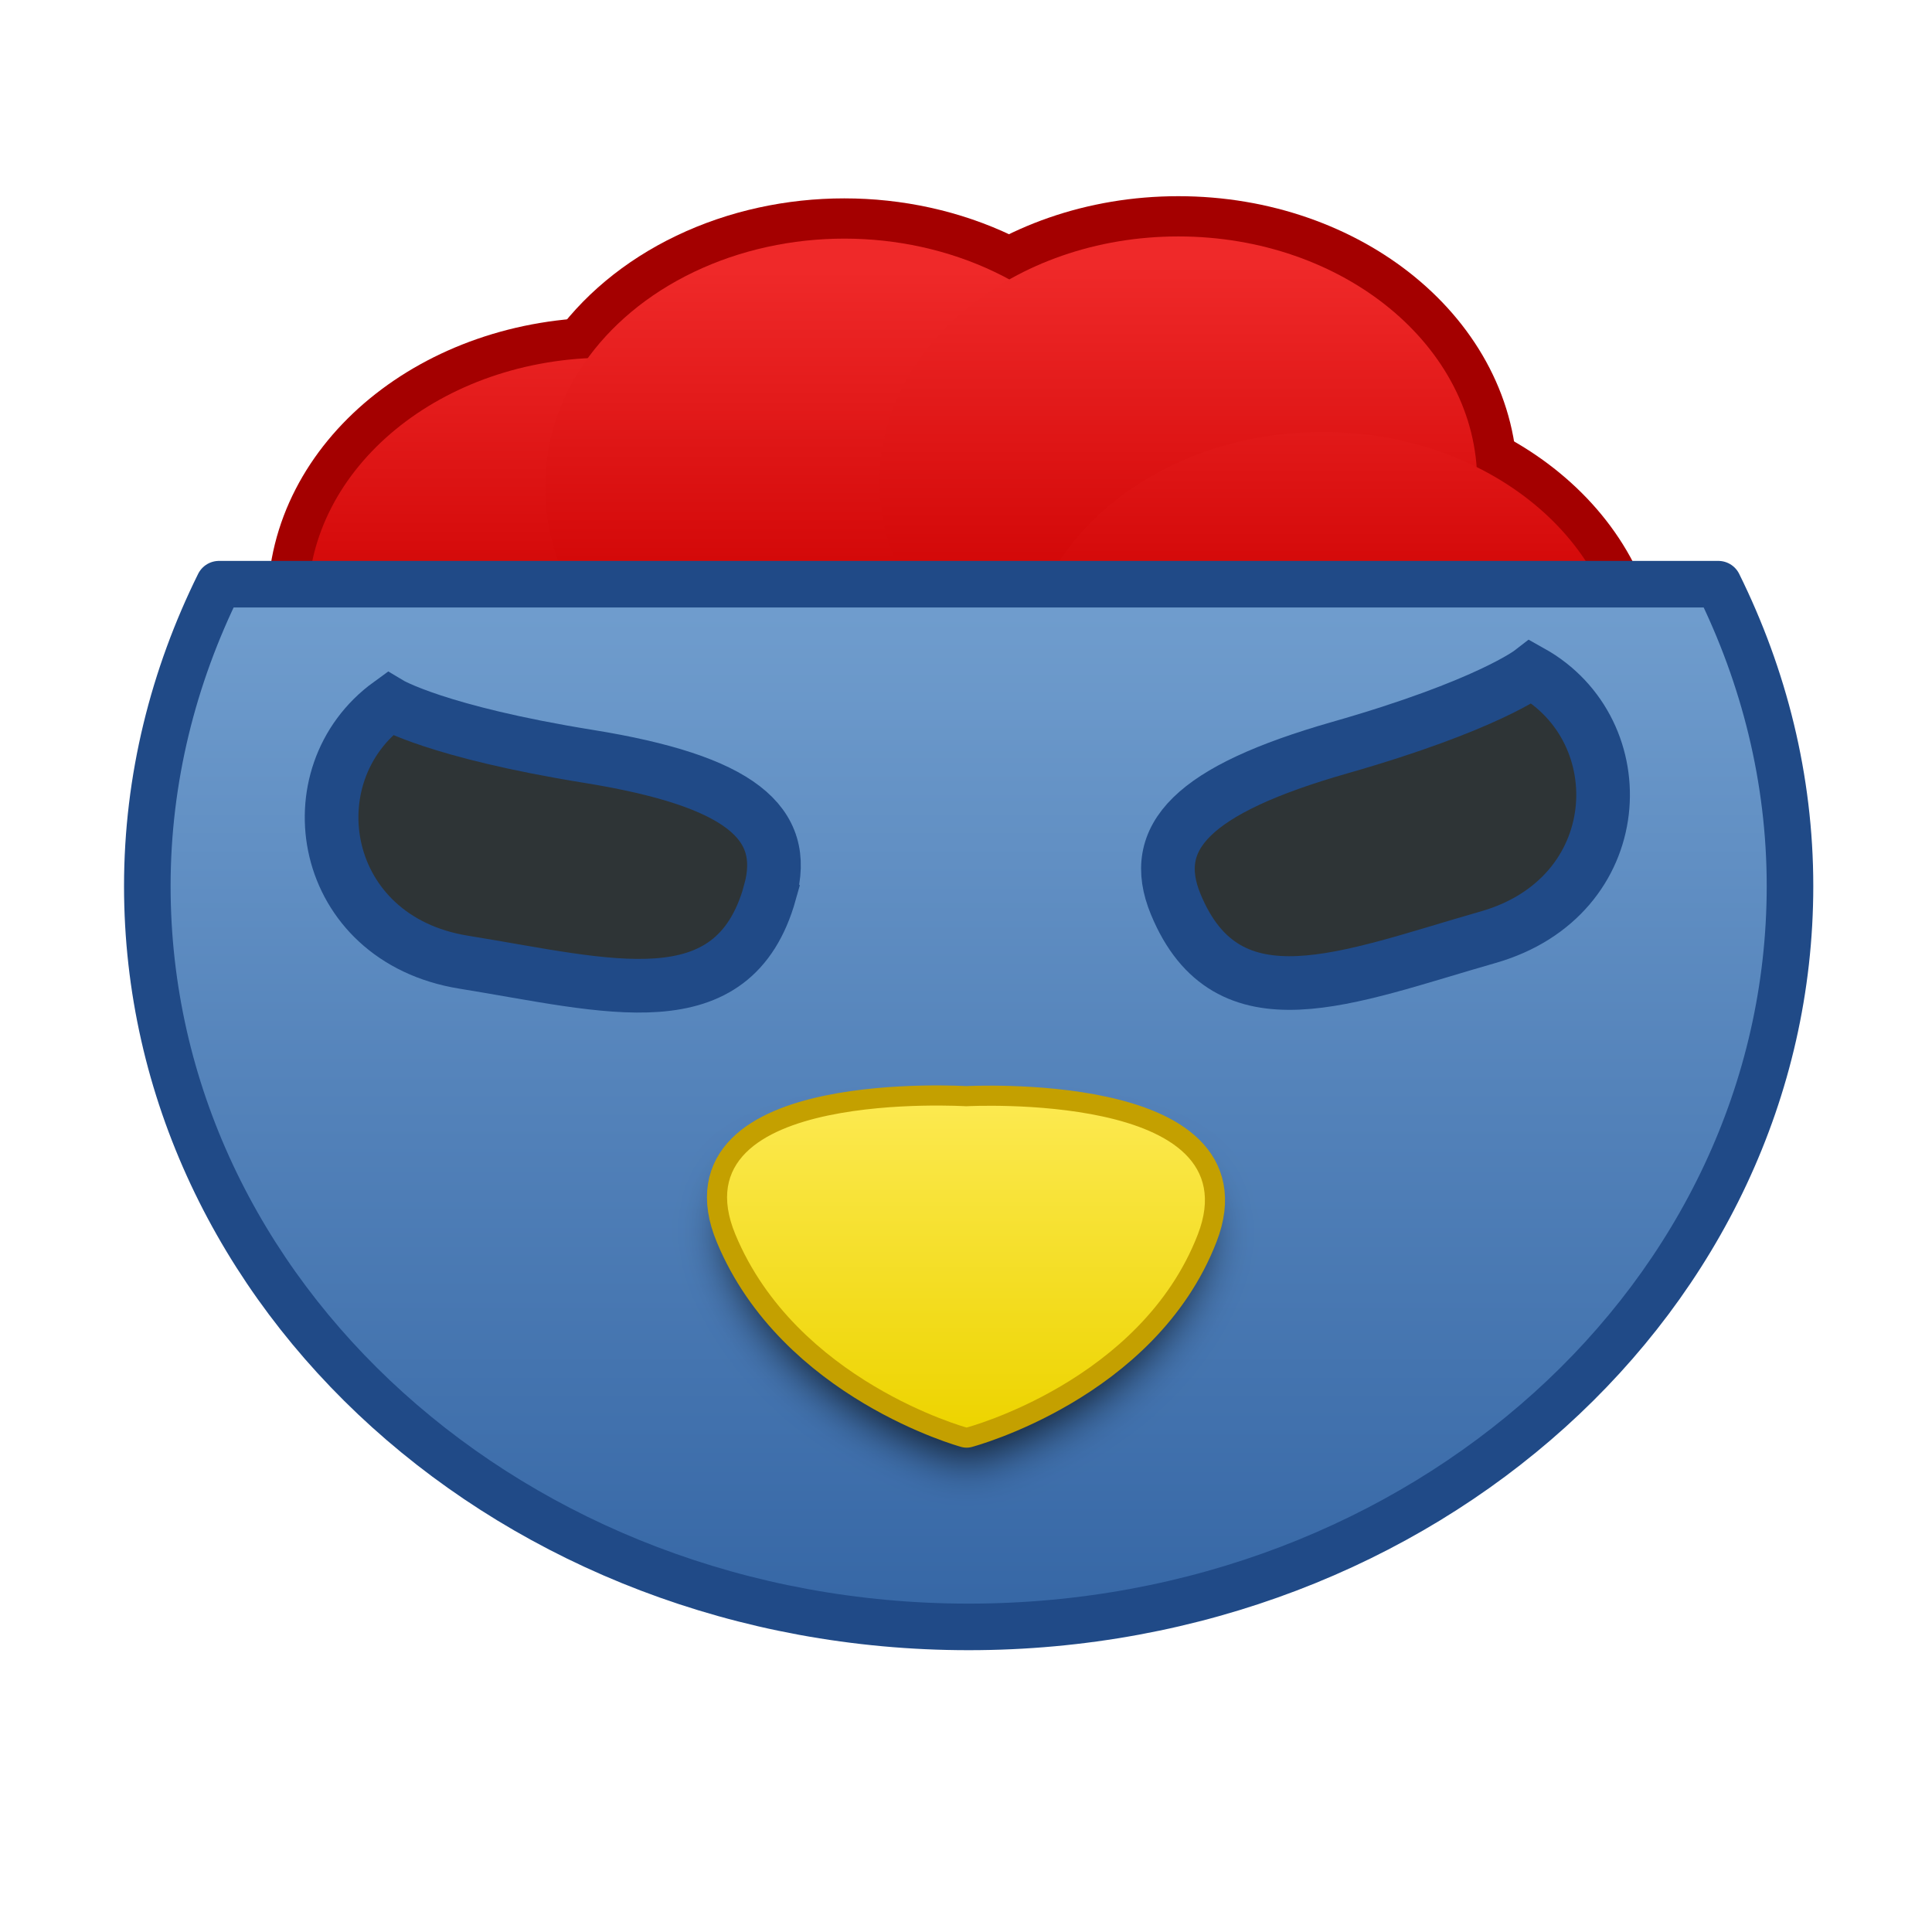
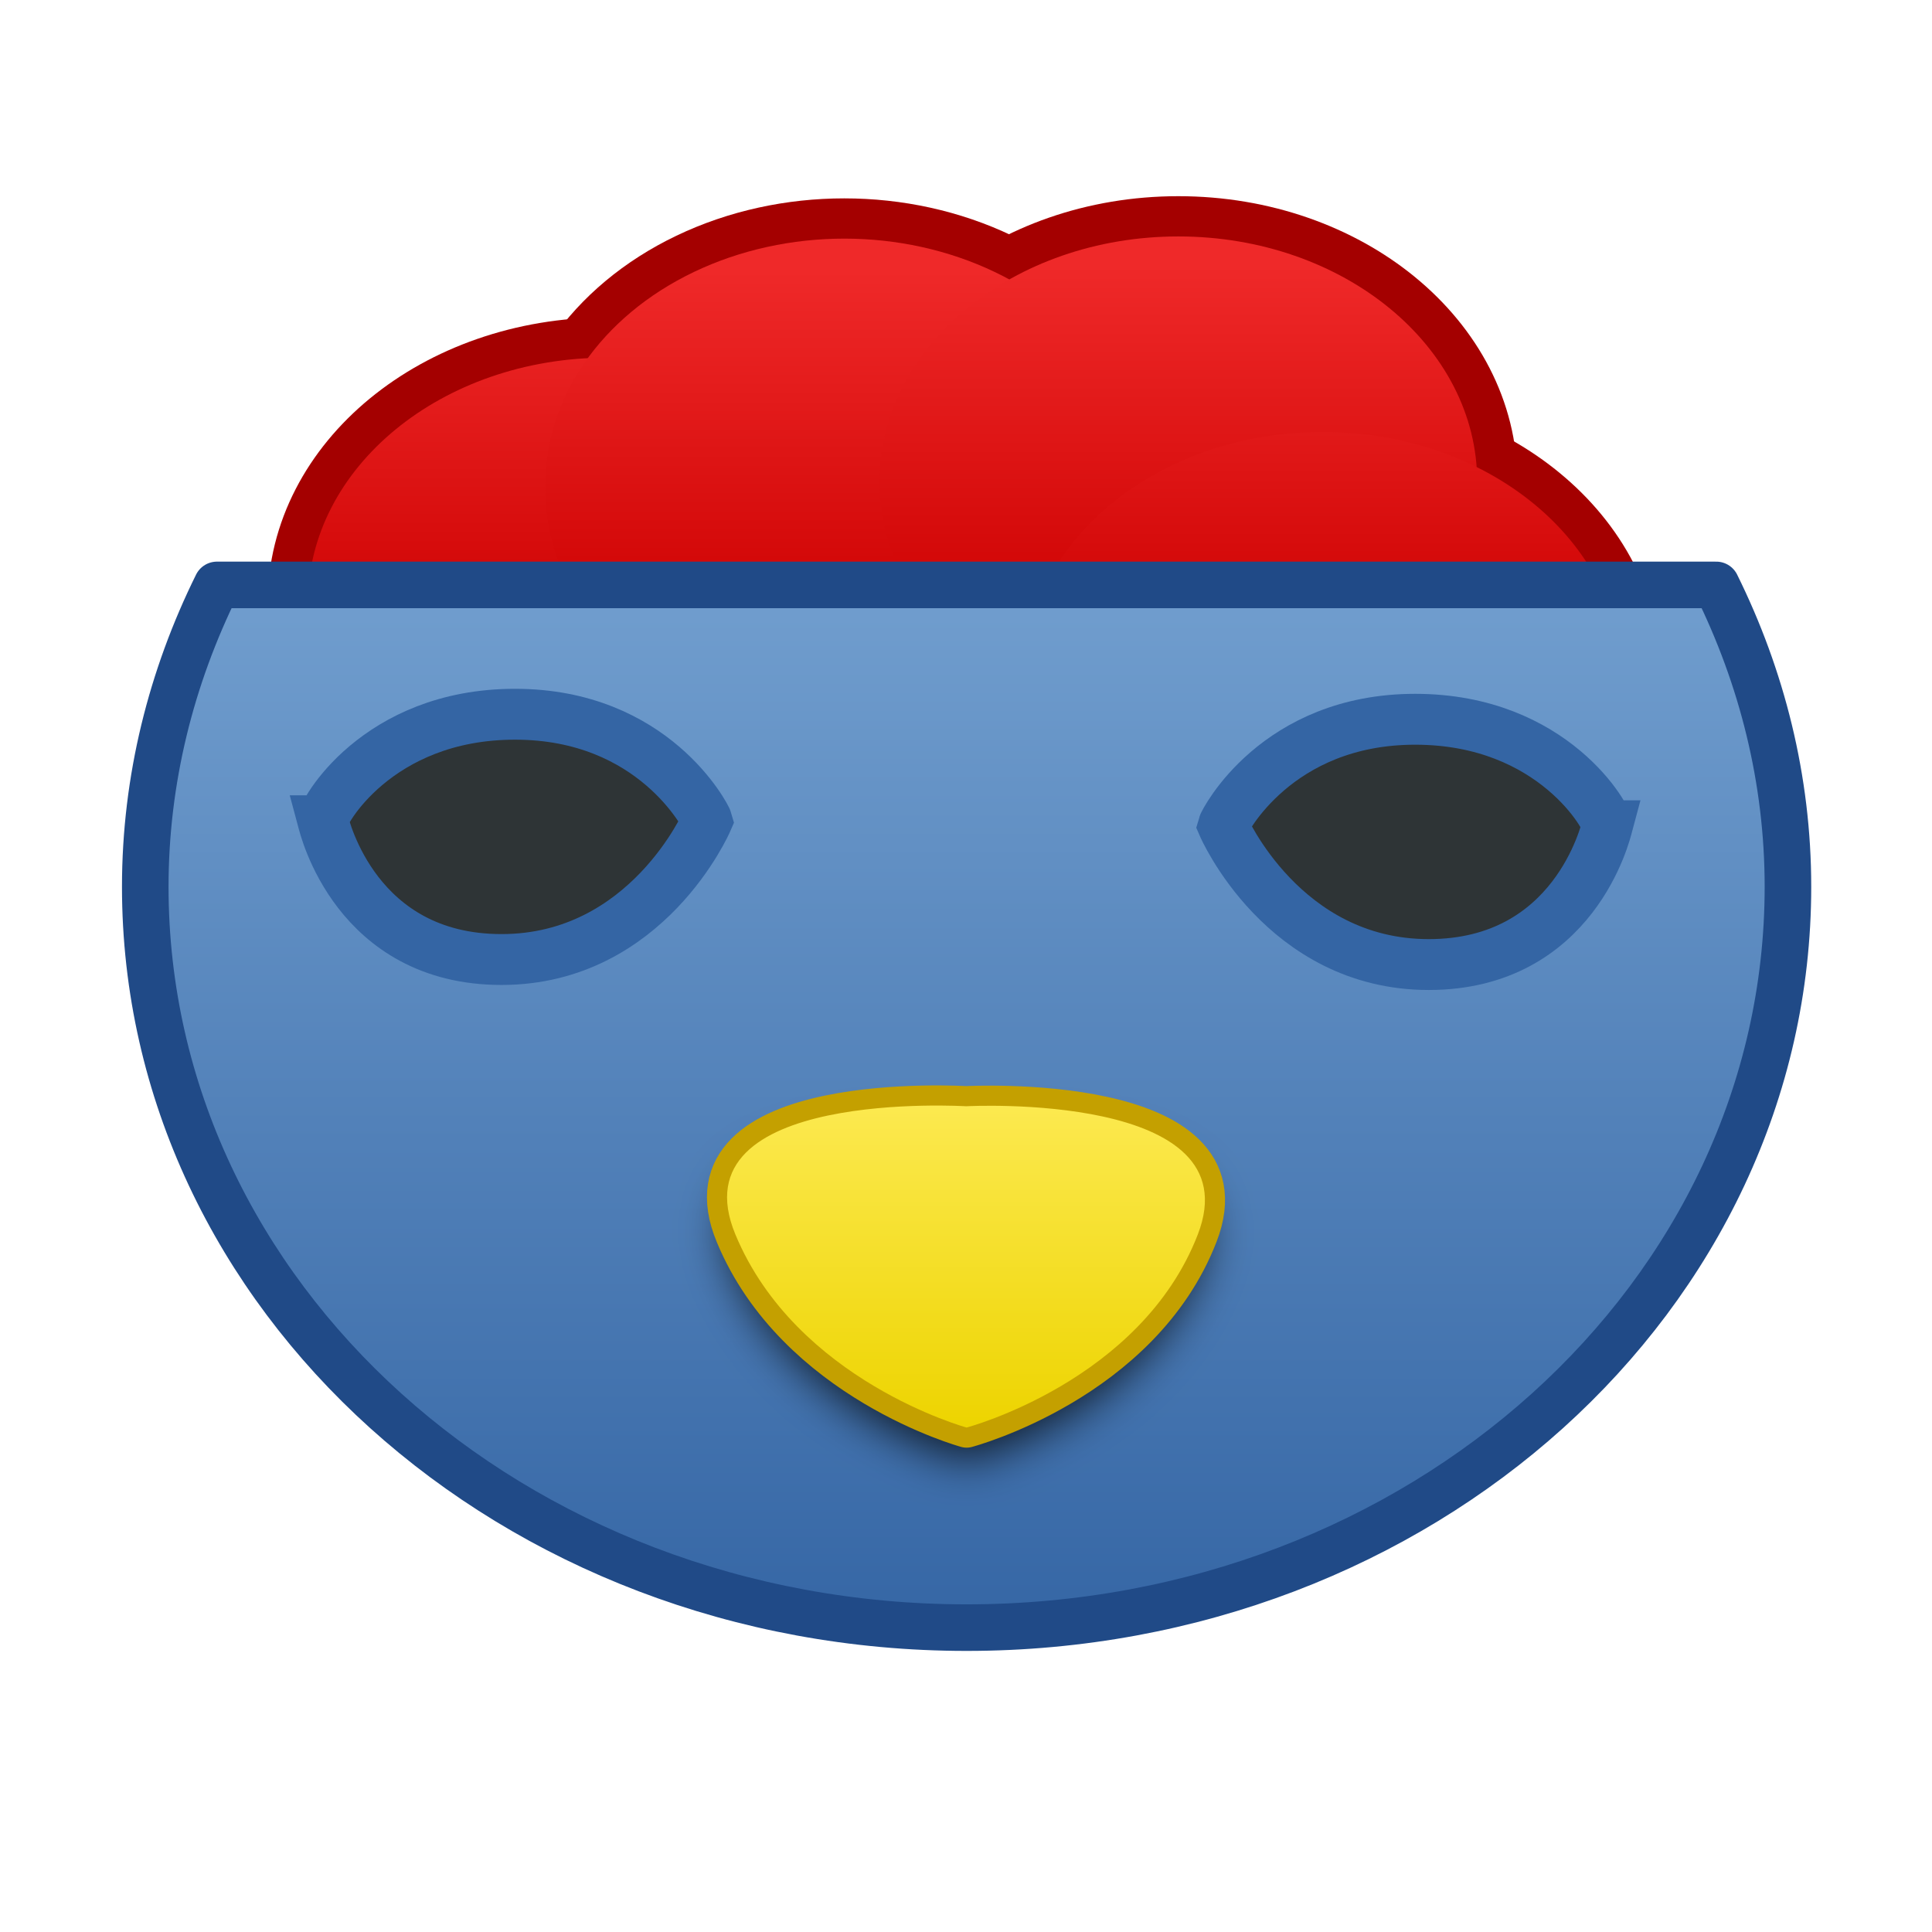
<svg xmlns="http://www.w3.org/2000/svg" xmlns:xlink="http://www.w3.org/1999/xlink" width="48px" height="48px" id="svg2993" version="1.1">
  <defs id="defs2995">
+     <linearGradient id="linearGradient3845">
+       <stop style="stop-color:#aeaead;stop-opacity:1;" offset="0" id="stop3847" />
+       <stop style="stop-color:#eeeeec;stop-opacity:0;" offset="1" id="stop3849" />
+     </linearGradient>
    <linearGradient id="linearGradient3882">
      <stop style="stop-color:#babdb6;stop-opacity:1;" offset="0" id="stop3884" />
      <stop style="stop-color:#eeeeec;stop-opacity:1;" offset="1" id="stop3886" />
    </linearGradient>
    <linearGradient id="linearGradient3872">
      <stop id="stop3880" offset="0" style="stop-color:#e0e2dd;stop-opacity:1;" />
      <stop style="stop-color:#eeeeec;stop-opacity:1;" offset="1" id="stop3876" />
    </linearGradient>
    <linearGradient id="linearGradient4114">
      <stop style="stop-color:#edd400;stop-opacity:1;" offset="0" id="stop4116" />
      <stop style="stop-color:#fce94f;stop-opacity:1;" offset="1" id="stop4118" />
    </linearGradient>
    <linearGradient id="linearGradient3939">
      <stop style="stop-color:#ef2929;stop-opacity:1;" offset="0" id="stop3941" />
      <stop style="stop-color:#cc0000;stop-opacity:1;" offset="1" id="stop3943" />
    </linearGradient>
    <linearGradient id="linearGradient3820">
      <stop style="stop-color:#eeeeec;stop-opacity:1;" offset="0" id="stop3822" />
      <stop style="stop-color:#eeeeec;stop-opacity:0;" offset="1" id="stop3824" />
    </linearGradient>
    <linearGradient id="linearGradient3903">
      <stop style="stop-color:#eeeeec;stop-opacity:1;" offset="0" id="stop3905" />
      <stop style="stop-color:#ffffff;stop-opacity:0;" offset="1" id="stop3907" />
    </linearGradient>
    <linearGradient id="linearGradient3891">
      <stop style="stop-color:#2e3436;stop-opacity:1;" offset="0" id="stop3893" />
      <stop style="stop-color:#eeeeec;stop-opacity:1;" offset="1" id="stop3895" />
    </linearGradient>
    <linearGradient id="linearGradient3883">
      <stop style="stop-color:#2e3436;stop-opacity:1;" offset="0" id="stop3885" />
      <stop style="stop-color:#2e3436;stop-opacity:0;" offset="1" id="stop3887" />
    </linearGradient>
    <linearGradient id="linearGradient3801">
      <stop style="stop-color:#f57900;stop-opacity:1;" offset="0" id="stop3803" />
      <stop style="stop-color:#fcaf3e;stop-opacity:1;" offset="1" id="stop3805" />
    </linearGradient>
    <linearGradient id="linearGradient3784">
      <stop style="stop-color:#3465a4;stop-opacity:1;" offset="0" id="stop3786" />
      <stop style="stop-color:#729fcf;stop-opacity:1;" offset="1" id="stop3788" />
    </linearGradient>
-     <linearGradient xlink:href="#linearGradient3784" id="linearGradient3790" x1="2.515" y1="44.204" x2="2.515" y2="17.14" gradientUnits="userSpaceOnUse" gradientTransform="translate(0.5662911,-3.204602)" />
+     <linearGradient xlink:href="#linearGradient3784" id="linearGradient3790" x1="2.515" y1="44.204" x2="2.515" y2="17.14" gradientUnits="userSpaceOnUse" gradientTransform="translate(0.5149951,-3.186731)" />
    <linearGradient xlink:href="#linearGradient3801" id="linearGradient3808" gradientUnits="userSpaceOnUse" gradientTransform="matrix(0.680266,0,0,0.680266,7.673616,16.61139)" x1="24" y1="39.08" x2="23.87" y2="31.379" />
    <radialGradient xlink:href="#linearGradient3820" id="radialGradient3828" cx="23.093" cy="31.611" fx="23.093" fy="31.611" r="3.826" gradientTransform="matrix(1.135759,-1.098012,0.9194646,0.9510735,-31.29284,32.15095)" gradientUnits="userSpaceOnUse" spreadMethod="reflect" />
    <linearGradient xlink:href="#linearGradient4114" id="linearGradient3024" gradientUnits="userSpaceOnUse" gradientTransform="matrix(1.058086,0,0,0.5787752,-1.379071,12.84868)" x1="24" y1="39.08" x2="24" y2="28" />
    <filter id="filter3842" x="-0.115" width="1.231" y="-0.171" height="1.342">
      <feGaussianBlur stdDeviation="0.571" id="feGaussianBlur3844" />
    </filter>
    <linearGradient xlink:href="#linearGradient3939" id="linearGradient4031" gradientUnits="userSpaceOnUse" x1="25.065" y1="7.359" x2="25.065" y2="16.558" />
    <linearGradient xlink:href="#linearGradient3939" id="linearGradient4033" gradientUnits="userSpaceOnUse" x1="18.94" y1="9.921" x2="18.94" y2="19.171" />
    <linearGradient xlink:href="#linearGradient3939" id="linearGradient4035" gradientUnits="userSpaceOnUse" x1="11.44" y1="9.921" x2="11.44" y2="19.186" />
    <linearGradient xlink:href="#linearGradient3939" id="linearGradient4043" gradientUnits="userSpaceOnUse" x1="7.315" y1="5.671" x2="7.315" y2="14.695" />
    <linearGradient xlink:href="#linearGradient4114" id="linearGradient4128" x1="24.015" y1="35.467" x2="24.015" y2="27.485" gradientUnits="userSpaceOnUse" />
    <linearGradient xlink:href="#linearGradient4114" id="linearGradient3046" gradientUnits="userSpaceOnUse" x1="24.015" y1="35.467" x2="24.015" y2="27.485" gradientTransform="translate(-0.2651651,-9.269906)" />
+     <radialGradient xlink:href="#linearGradient3845" id="radialGradient3853" cx="12.552" cy="18.216" fx="12.552" fy="18.216" r="4.61" gradientTransform="matrix(1.31183,1.4628518e-7,-1.1740685e-7,1.05286,-3.914025,0.01832768)" gradientUnits="userSpaceOnUse" />
  </defs>
  <g id="layer1">
    <g id="g3904" style="stroke:#a40000;stroke-opacity:1;stroke-width:2;stroke-miterlimit:4;stroke-dasharray:none">
      <path style="fill:url(#linearGradient4031);fill-opacity:1;stroke:#a40000;stroke-opacity:1;stroke-width:2;stroke-miterlimit:4;stroke-dasharray:none" id="path3906" d="m 22.539,15.296 c 0,3.368 -3.324,6.099 -7.425,6.099 -4.101,0 -7.425,-2.731 -7.425,-6.099 0,-3.368 3.324,-6.099 7.425,-6.099 4.101,0 7.425,2.731 7.425,6.099 z" transform="translate(-0.0392136,-0.3106602)" />
      <path d="m 22.539,15.296 a 7.425,6.099 0 1 1 -14.849,0 7.425,6.099 0 1 1 14.849,0 z" id="path3908" style="fill:url(#linearGradient4033);fill-opacity:1;stroke:#a40000;stroke-opacity:1;stroke-width:2;stroke-miterlimit:4;stroke-dasharray:none" transform="translate(5.862012,-3.197735)" />
      <path transform="translate(14.16163,-3.322735)" style="fill:url(#linearGradient4035);fill-opacity:1;stroke:#a40000;stroke-opacity:1;stroke-width:2;stroke-miterlimit:4;stroke-dasharray:none" id="path3910" d="m 22.539,15.296 c 0,3.368 -3.324,6.099 -7.425,6.099 -4.101,0 -7.425,-2.731 -7.425,-6.099 0,-3.368 3.324,-6.099 7.425,-6.099 4.101,0 7.425,2.731 7.425,6.099 z" />
      <path d="m 22.539,15.296 c 0,3.368 -3.324,6.099 -7.425,6.099 -4.101,0 -7.425,-2.731 -7.425,-6.099 0,-3.368 3.324,-6.099 7.425,-6.099 4.101,0 7.425,2.731 7.425,6.099 z" id="path3912" style="fill:url(#linearGradient4043);fill-opacity:1;stroke:#a40000;stroke-opacity:1;stroke-width:2;stroke-miterlimit:4;stroke-dasharray:none" transform="translate(17.74498,1.534783)" />
    </g>
    <g id="g4045">
      <path transform="translate(-0.0392136,-0.3106602)" d="m 22.539,15.296 c 0,3.368 -3.324,6.099 -7.425,6.099 -4.101,0 -7.425,-2.731 -7.425,-6.099 0,-3.368 3.324,-6.099 7.425,-6.099 4.101,0 7.425,2.731 7.425,6.099 z" id="path3796" style="fill:url(#linearGradient4031);fill-opacity:1;stroke:none" />
      <path transform="translate(5.862012,-3.197735)" style="fill:url(#linearGradient4033);fill-opacity:1;stroke:none" id="path3798" d="m 22.539,15.296 a 7.425,6.099 0 1 1 -14.849,0 7.425,6.099 0 1 1 14.849,0 z" />
      <path d="m 22.539,15.296 c 0,3.368 -3.324,6.099 -7.425,6.099 -4.101,0 -7.425,-2.731 -7.425,-6.099 0,-3.368 3.324,-6.099 7.425,-6.099 4.101,0 7.425,2.731 7.425,6.099 z" id="path3800" style="fill:url(#linearGradient4035);fill-opacity:1;stroke:none" transform="translate(14.16163,-3.322735)" />
      <path transform="translate(17.74498,1.534783)" style="fill:url(#linearGradient4043);fill-opacity:1;stroke:none" id="path3802" d="m 22.539,15.296 c 0,3.368 -3.324,6.099 -7.425,6.099 -4.101,0 -7.425,-2.731 -7.425,-6.099 0,-3.368 3.324,-6.099 7.425,-6.099 4.101,0 7.425,2.731 7.425,6.099 z" />
    </g>
-     <path style="fill:url(#linearGradient3790);fill-opacity:1;stroke:#204a87;stroke-width:1.157;stroke-linecap:square;stroke-linejoin:round;stroke-miterlimit:4;stroke-opacity:1;stroke-dasharray:none" d="m 5.441,14.514 c -1.133,2.291 -1.781,4.829 -1.781,7.5 0,10.174 9.128,18.406 20.406,18.406 11.278,0 20.406,-8.232 20.406,-18.406 0,-2.671 -0.648,-5.209 -1.781,-7.5 l -37.25,0 z" id="path3006" />
+     <path style="fill:url(#linearGradient3790);fill-opacity:1;stroke:#204a87;stroke-width:1.157;stroke-linecap:square;stroke-linejoin:round;stroke-miterlimit:4;stroke-opacity:1;stroke-dasharray:none" d="m 5.39,14.532 c -1.133,2.291 -1.781,4.829 -1.781,7.5 0,10.174 9.128,18.406 20.406,18.406 11.278,0 20.406,-8.232 20.406,-18.406 0,-2.671 -0.648,-5.209 -1.781,-7.5 l -37.25,0 z" id="path3006" />
    <path d="m 24.015,28.281 0,7.982 c 0,0 -4.232,-1.158 -5.744,-4.796 -1.512,-3.638 5.744,-3.186 5.744,-3.186 z m 0,-1.56e-4 0,7.982 c 0,0 4.332,-1.146 5.744,-4.796 1.379,-3.565 -5.744,-3.187 -5.744,-3.187 z" style="fill:#000000;fill-opacity:1;stroke:none;opacity:0.777;filter:url(#filter3842)" id="path3824" />
    <path d="m 24.015,27.485 0,7.982 c 0,0 -4.232,-1.158 -5.744,-4.796 -1.512,-3.638 5.744,-3.186 5.744,-3.186 z m 0,-1.56e-4 0,7.982 c 0,0 4.332,-1.146 5.744,-4.796 1.379,-3.565 -5.744,-3.187 -5.744,-3.187 z" style="fill:url(#linearGradient3024);fill-opacity:1;stroke:#c4a000;stroke-linejoin:round" id="path3026" />
    <path id="path3037" style="fill:url(#linearGradient4128);fill-opacity:1;stroke:none" d="m 24.015,27.485 0,7.982 c 0,0 -4.232,-1.158 -5.744,-4.796 -1.512,-3.638 5.744,-3.186 5.744,-3.186 z m 0,-1.56e-4 0,7.982 c 0,0 4.332,-1.146 5.744,-4.796 1.379,-3.565 -5.744,-3.187 -5.744,-3.187 z" />
-     <path style="fill:#2e3436;stroke:#204a87;stroke-width:1.333" d="m 19.129,22.175 c -0.909,3.245 -4.016,2.31 -7.61,1.73 C 7.924,23.325 7.241,19.25 9.681,17.48 c 0,0 1.171,0.704 4.94,1.312 3.769,0.608 4.994,1.647 4.507,3.382 z" id="path3049" />
-     <path id="path3052" d="m 29.21,22.465 c 1.286,3.115 4.26,1.82 7.761,0.82 3.501,-1 3.698,-5.127 1.066,-6.596 0,0 -1.079,0.838 -4.75,1.886 -3.671,1.049 -4.764,2.225 -4.077,3.89 z" style="fill:#2e3436;stroke:#204a87;stroke-width:1.333" />
+     <path id="path3831" d="m 39.932,20.516 c 0.04,-0.149 -1.321,-2.646 -4.772,-2.646 -3.452,1e-6 -4.748,2.557 -4.772,2.646 0,0 1.488,3.448 5.108,3.448 3.619,0 4.397,-3.299 4.437,-3.448 z" style="fill:#2e3436;stroke:#3465a4;stroke-width:1.264" />
+     <path style="fill:#2e3436;stroke:#3465a4;stroke-width:1.264" d="m 8.024,20.391 c -0.04,-0.149 1.321,-2.646 4.772,-2.646 3.452,1e-6 4.748,2.557 4.772,2.646 0,0 -1.488,3.448 -5.108,3.448 -3.619,0 -4.397,-3.299 -4.437,-3.448 z" id="path3859" />
  </g>
</svg>
